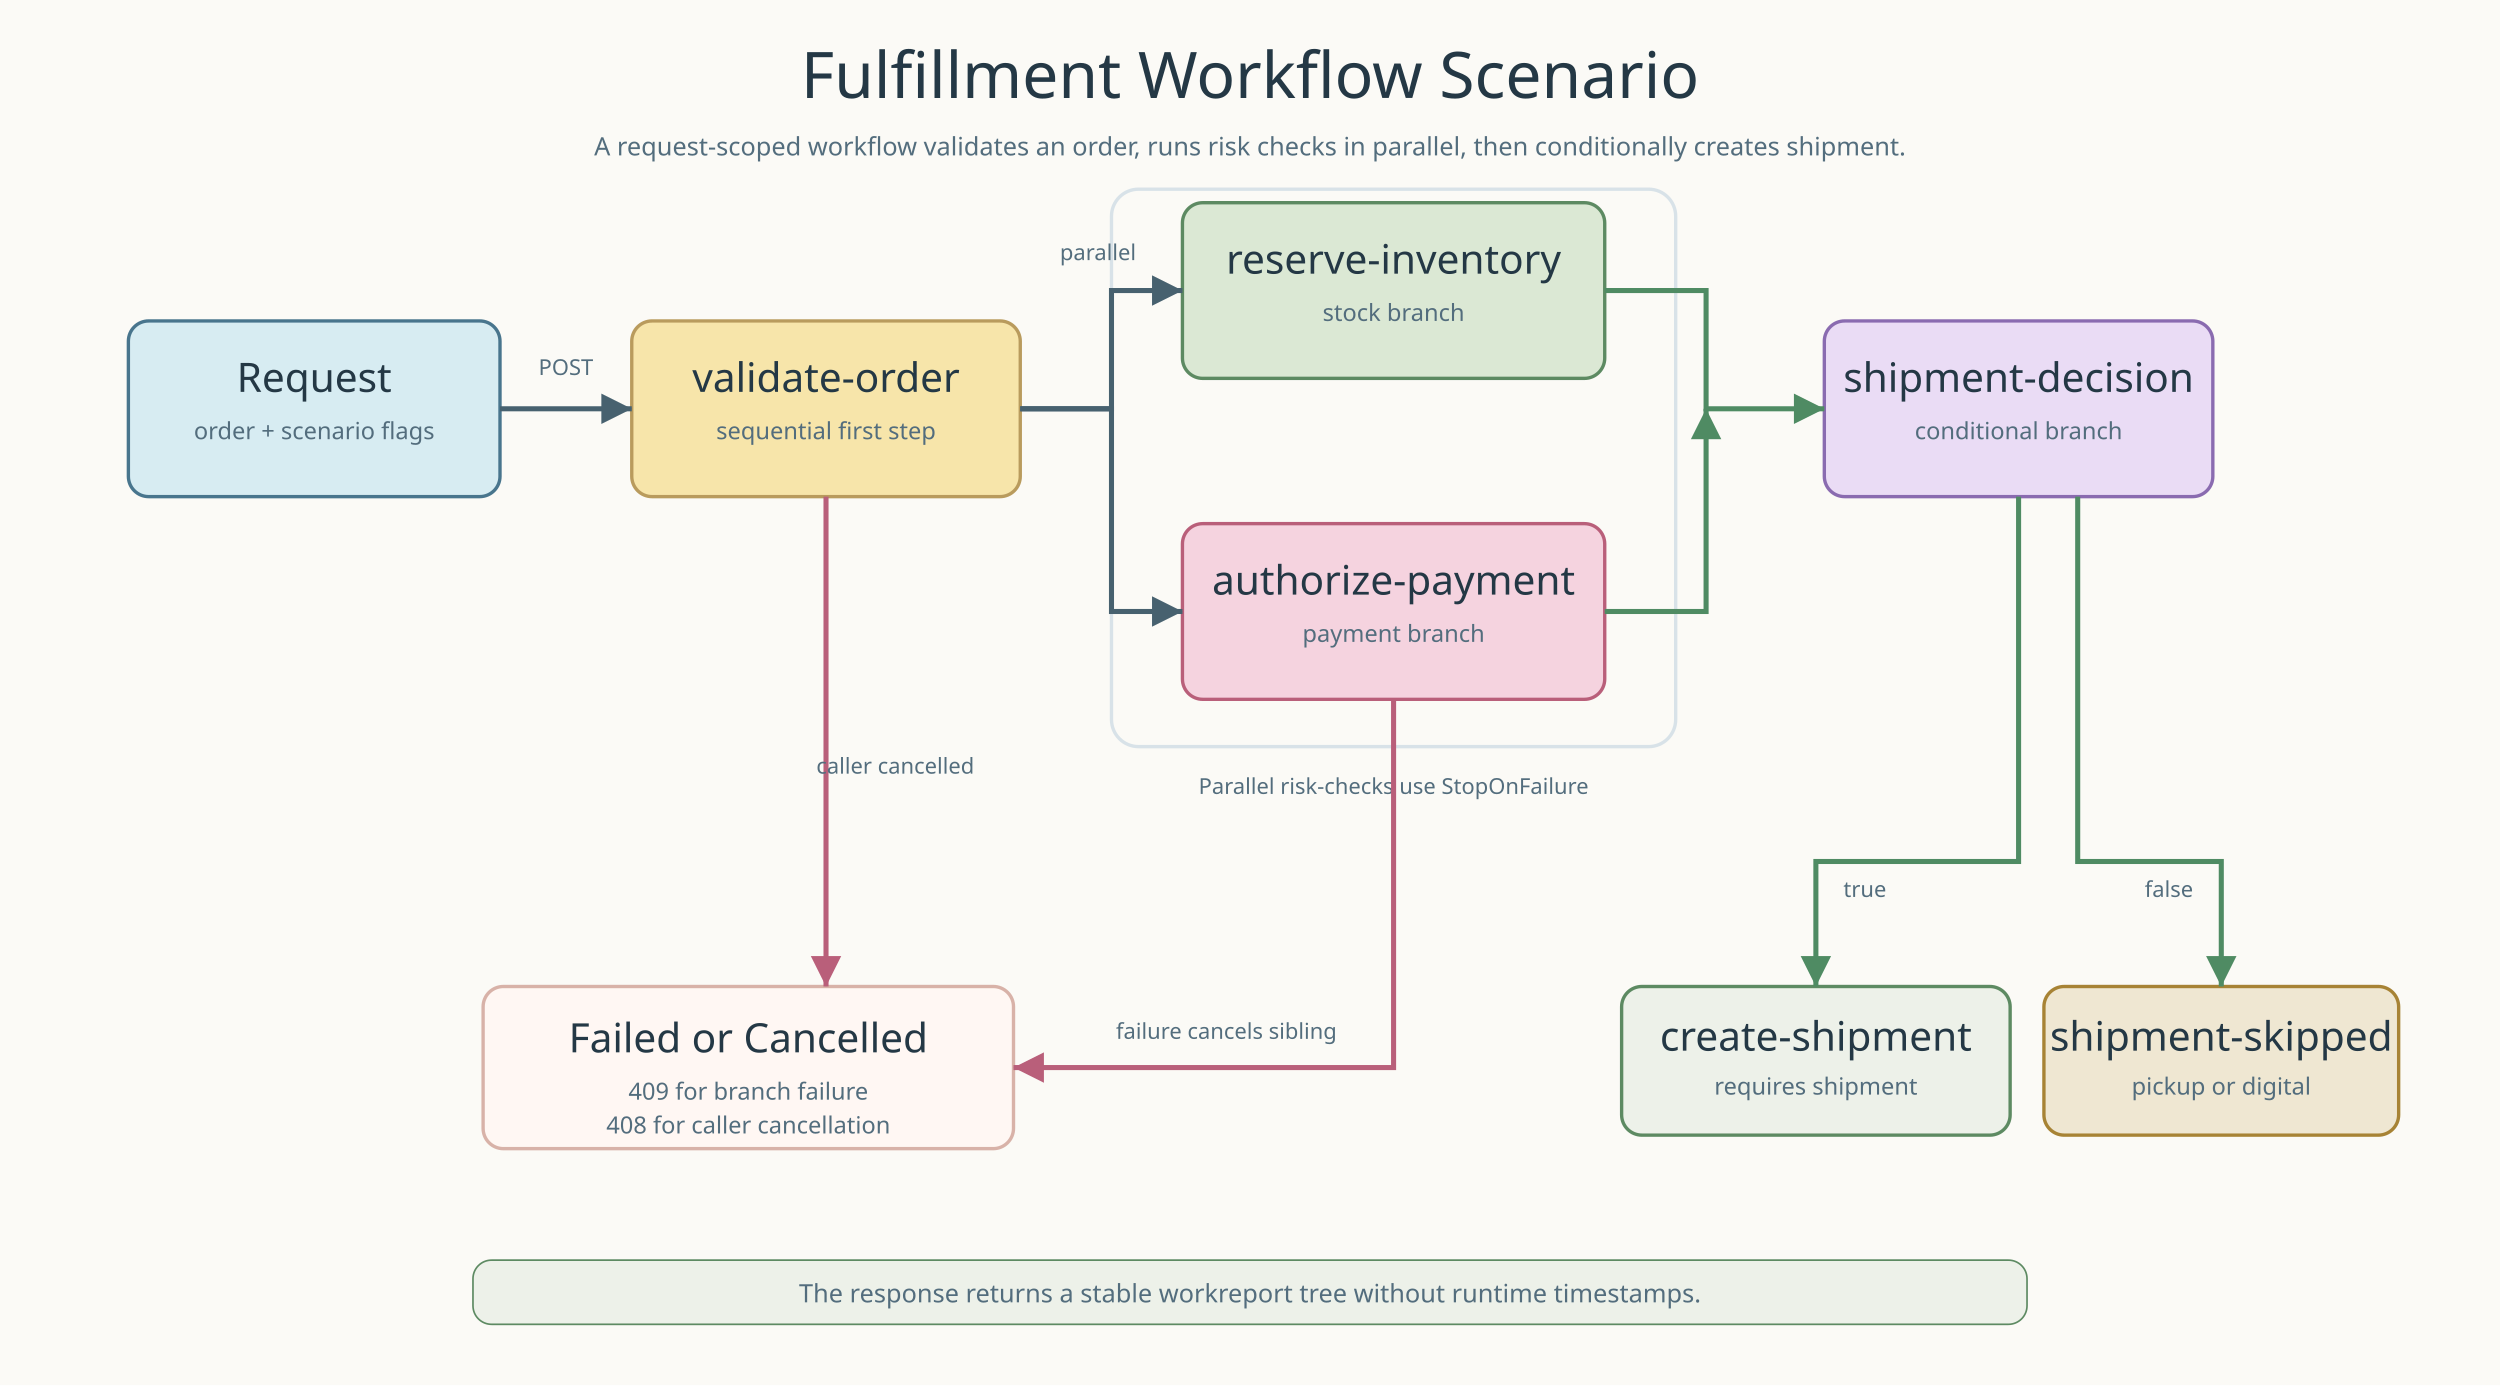
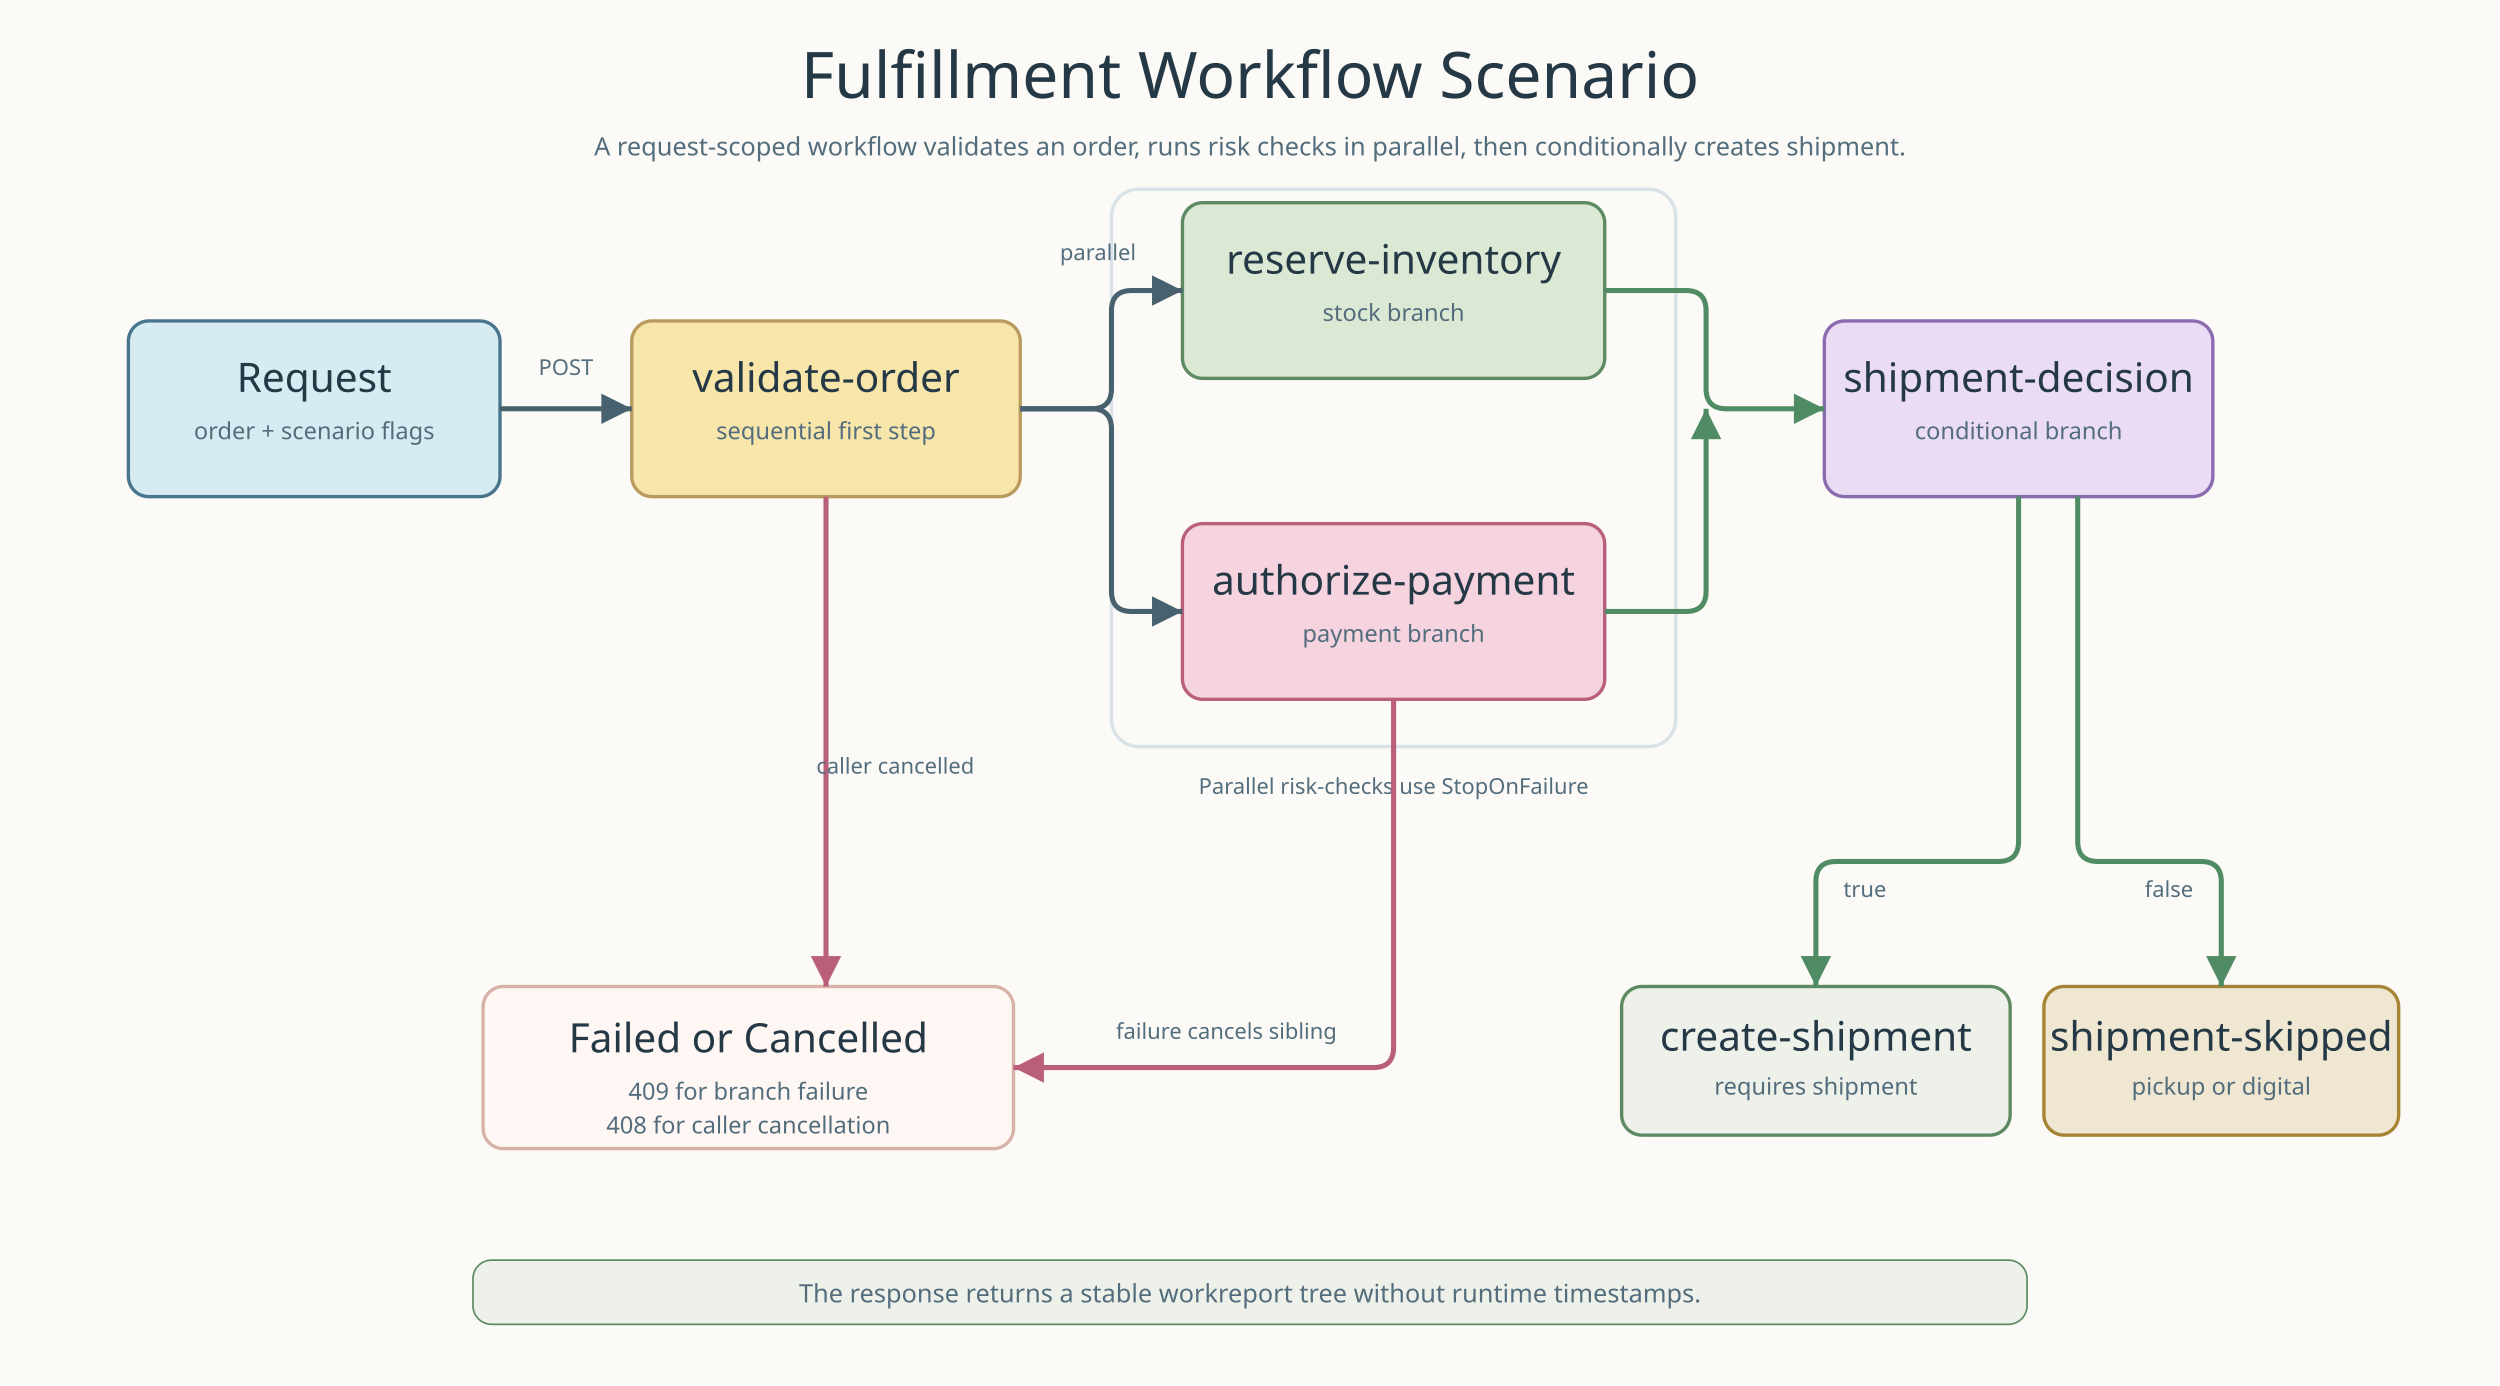
<svg xmlns="http://www.w3.org/2000/svg" width="1480" height="820" viewBox="0 0 1480 820" role="img" aria-labelledby="title desc">
  <defs>
    <marker id="scenario-main" viewBox="0 0 8 8" markerWidth="8" markerHeight="8" refX="7" refY="4" orient="auto">
-       <path d="M 1 1 L 7 4 L 1 7 Z" fill="#47616f" />
+       <polygon points="1,1 7,4 1,7" fill="#47616f" />
    </marker>
    <marker id="scenario-success" viewBox="0 0 8 8" markerWidth="8" markerHeight="8" refX="7" refY="4" orient="auto">
-       <path d="M 1 1 L 7 4 L 1 7 Z" fill="#4f8b63" />
+       <polygon points="1,1 7,4 1,7" fill="#4f8b63" />
    </marker>
    <marker id="scenario-error" viewBox="0 0 8 8" markerWidth="8" markerHeight="8" refX="7" refY="4" orient="auto">
-       <path d="M 1 1 L 7 4 L 1 7 Z" fill="#b95f7a" />
+       <polygon points="1,1 7,4 1,7" fill="#b95f7a" />
    </marker>
    <style>
      @font-face { font-family: 'Architects Daughter'; src: url('file:///Users/debop/Library/Fonts/ArchitectsDaughter-Regular.ttf') format('truetype'); }
      @font-face { font-family: 'Comic Mono'; src: url('file:///Users/debop/Library/Fonts/ComicMono.ttf') format('truetype'); }
      .title { font-family: 'Architects Daughter'; font-size: 38px; fill: #243845; }
      .subtitle, .detail, .label { font-family: 'Comic Mono'; fill: #536d7d; }
      .subtitle { font-size: 15px; }
      .card-title { font-family: 'Architects Daughter'; font-size: 24px; fill: #243845; }
      .detail { font-size: 14px; }
      .label { font-size: 13px; }
      .main { fill: none; stroke: #47616f; stroke-width: 3; marker-end: url(#scenario-main); }
      .success { fill: none; stroke: #4f8b63; stroke-width: 3; marker-end: url(#scenario-success); }
      .error { fill: none; stroke: #b95f7a; stroke-width: 3; marker-end: url(#scenario-error); }
    </style>
  </defs>
  <rect width="1480" height="820" fill="#fbfaf6" />
  <text class="title" x="740" y="58" text-anchor="middle">Fulfillment Workflow Scenario</text>
  <text class="subtitle" x="740" y="92" text-anchor="middle">A request-scoped workflow validates an order, runs risk checks in parallel, then conditionally creates shipment.</text>
  <g transform="translate(76 190)">
    <rect width="220" height="104" rx="12" fill="#d7ecf2" stroke="#48758d" stroke-width="2" />
    <text class="card-title" x="110" y="42" text-anchor="middle">Request</text>
    <text class="detail" x="110" y="70" text-anchor="middle">order + scenario flags</text>
  </g>
  <g transform="translate(374 190)">
    <rect width="230" height="104" rx="12" fill="#f7e5aa" stroke="#b99b5d" stroke-width="2" />
    <text class="card-title" x="115" y="42" text-anchor="middle">validate-order</text>
    <text class="detail" x="115" y="70" text-anchor="middle">sequential first step</text>
  </g>
  <g transform="translate(700 120)">
    <rect width="250" height="104" rx="12" fill="#dbe8d4" stroke="#5d8a62" stroke-width="2" />
    <text class="card-title" x="125" y="42" text-anchor="middle">reserve-inventory</text>
    <text class="detail" x="125" y="70" text-anchor="middle">stock branch</text>
  </g>
  <g transform="translate(700 310)">
    <rect width="250" height="104" rx="12" fill="#f5d3df" stroke="#b95f7a" stroke-width="2" />
    <text class="card-title" x="125" y="42" text-anchor="middle">authorize-payment</text>
    <text class="detail" x="125" y="70" text-anchor="middle">payment branch</text>
  </g>
  <rect x="658" y="112" width="334" height="330" rx="16" fill="none" stroke="#d8e2e8" stroke-width="2" />
  <text class="label" x="825" y="470" text-anchor="middle">Parallel risk-checks use StopOnFailure</text>
  <g transform="translate(1080 190)">
    <rect width="230" height="104" rx="12" fill="#eadcf5" stroke="#8a6bb0" stroke-width="2" />
    <text class="card-title" x="115" y="42" text-anchor="middle">shipment-decision</text>
    <text class="detail" x="115" y="70" text-anchor="middle">conditional branch</text>
  </g>
  <g transform="translate(960 584)">
    <rect width="230" height="88" rx="12" fill="#edf1e9" stroke="#5d8a62" stroke-width="2" />
    <text class="card-title" x="115" y="38" text-anchor="middle">create-shipment</text>
    <text class="detail" x="115" y="64" text-anchor="middle">requires shipment</text>
  </g>
  <g transform="translate(1210 584)">
    <rect width="210" height="88" rx="12" fill="#efe7d2" stroke="#a78335" stroke-width="2" />
    <text class="card-title" x="105" y="38" text-anchor="middle">shipment-skipped</text>
    <text class="detail" x="105" y="64" text-anchor="middle">pickup or digital</text>
  </g>
  <g transform="translate(286 584)">
    <rect width="314" height="96" rx="12" fill="#fff7f3" stroke="#d8b2a8" stroke-width="2" />
    <text class="card-title" x="157" y="39" text-anchor="middle">Failed or Cancelled</text>
    <text class="detail" x="157" y="67" text-anchor="middle">409 for branch failure</text>
    <text class="detail" x="157" y="87" text-anchor="middle">408 for caller cancellation</text>
  </g>
-   <path class="main" d="M 296 242 L 374 242" />
+   <path class="main" d="M 296 242 H 374" />
  <text class="label" x="335" y="222" text-anchor="middle">POST</text>
-   <path class="main" d="M 604 242 L 658 242 L 658 172 L 700 172" />
+   <path class="main" d="M 604 242 H 646 Q 658 242 658 230 V 184 Q 658 172 670 172 H 700" />
  <text class="label" x="650" y="154" text-anchor="middle">parallel</text>
-   <path class="main" d="M 604 242 L 658 242 L 658 362 L 700 362" />
-   <path class="success" d="M 950 172 L 1010 172 L 1010 242 L 1080 242" />
-   <path class="success" d="M 950 362 L 1010 362 L 1010 242" />
-   <path class="success" d="M 1195 294 L 1195 510 L 1075 510 L 1075 584" />
+   <path class="main" d="M 604 242 H 646 Q 658 242 658 254 V 350 Q 658 362 670 362 H 700" />
+   <path class="success" d="M 950 172 H 998 Q 1010 172 1010 184 V 230 Q 1010 242 1022 242 H 1080" />
+   <path class="success" d="M 950 362 H 998 Q 1010 362 1010 350 V 242" />
+   <path class="success" d="M 1195 294 V 498 Q 1195 510 1183 510 H 1087 Q 1075 510 1075 522 V 584" />
  <text class="label" x="1104" y="531" text-anchor="middle">true</text>
-   <path class="success" d="M 1230 294 L 1230 510 L 1315 510 L 1315 584" />
+   <path class="success" d="M 1230 294 V 498 Q 1230 510 1242 510 H 1303 Q 1315 510 1315 522 V 584" />
  <text class="label" x="1284" y="531" text-anchor="middle">false</text>
-   <path class="error" d="M 825 414 L 825 632 L 600 632" />
+   <path class="error" d="M 825 414 V 620 Q 825 632 813 632 H 600" />
  <text class="label" x="726" y="615" text-anchor="middle">failure cancels sibling</text>
-   <path class="error" d="M 489 294 L 489 584" />
+   <path class="error" d="M 489 294 V 584" />
  <text class="label" x="530" y="458" text-anchor="middle">caller cancelled</text>
  <rect x="280" y="746" width="920" height="38" rx="11" fill="#edf1e9" stroke="#5d8a62" />
  <text class="subtitle" x="740" y="771" text-anchor="middle">The response returns a stable workreport tree without runtime timestamps.</text>
</svg>
